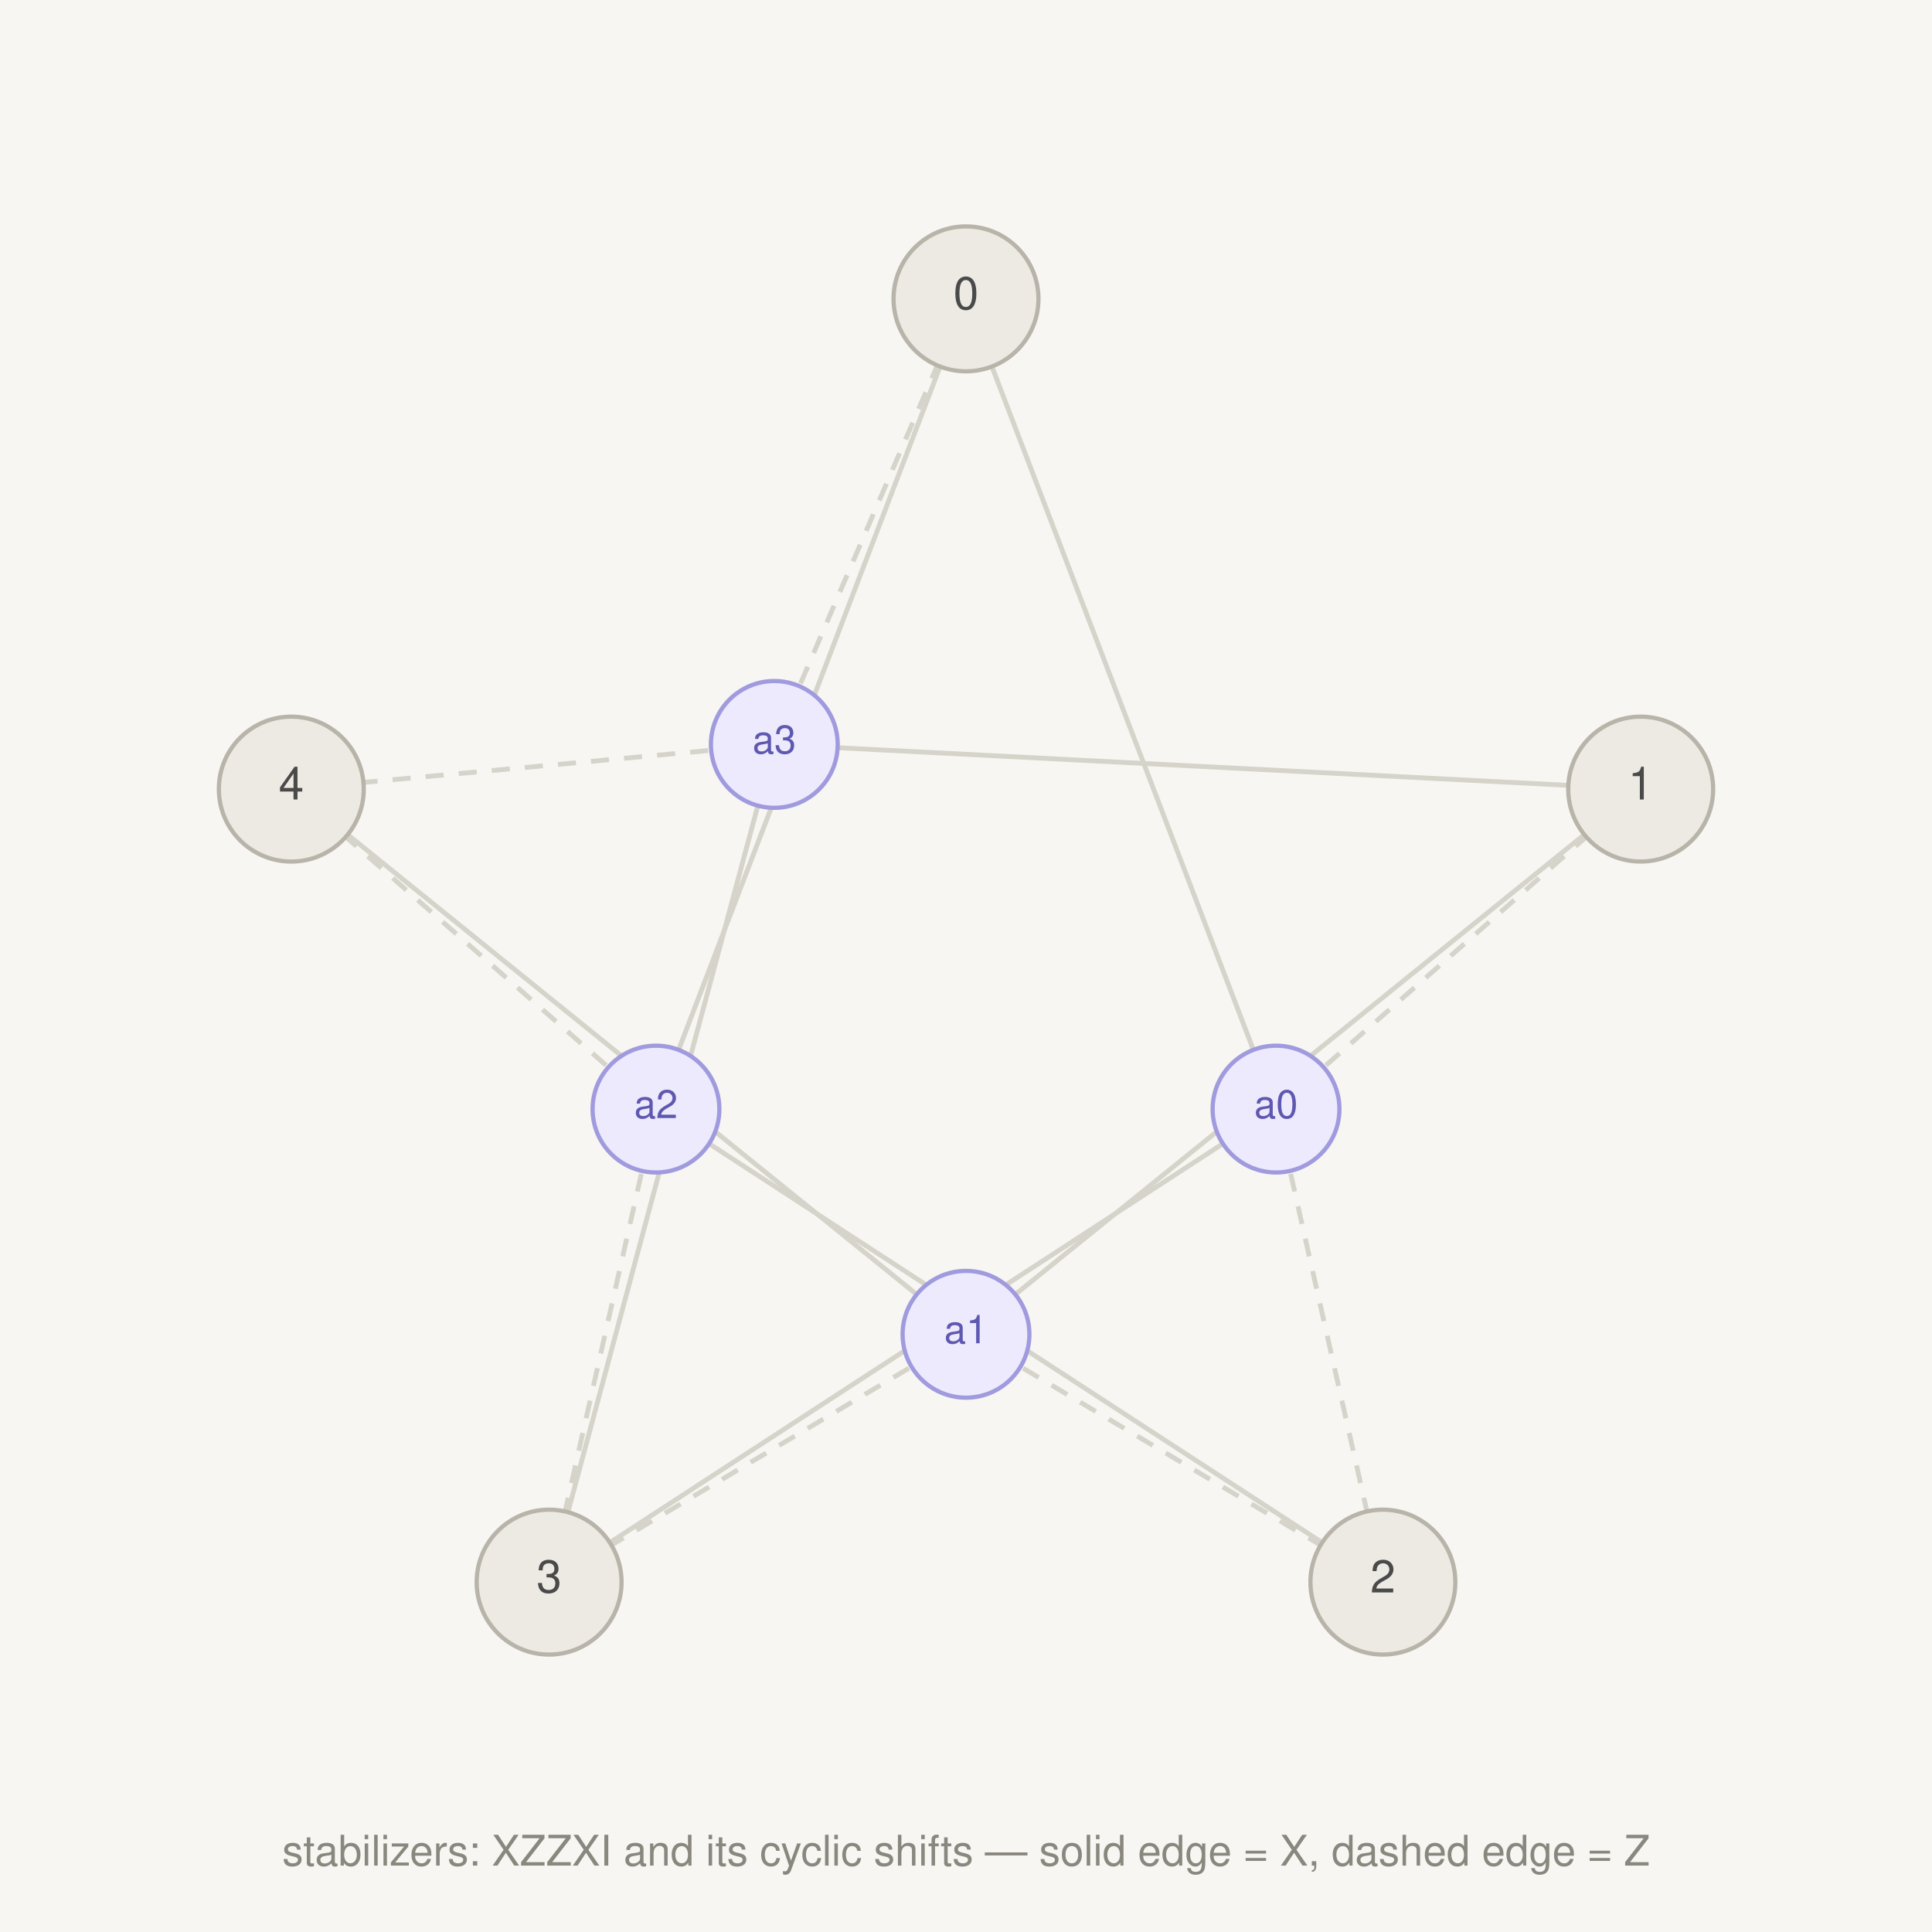
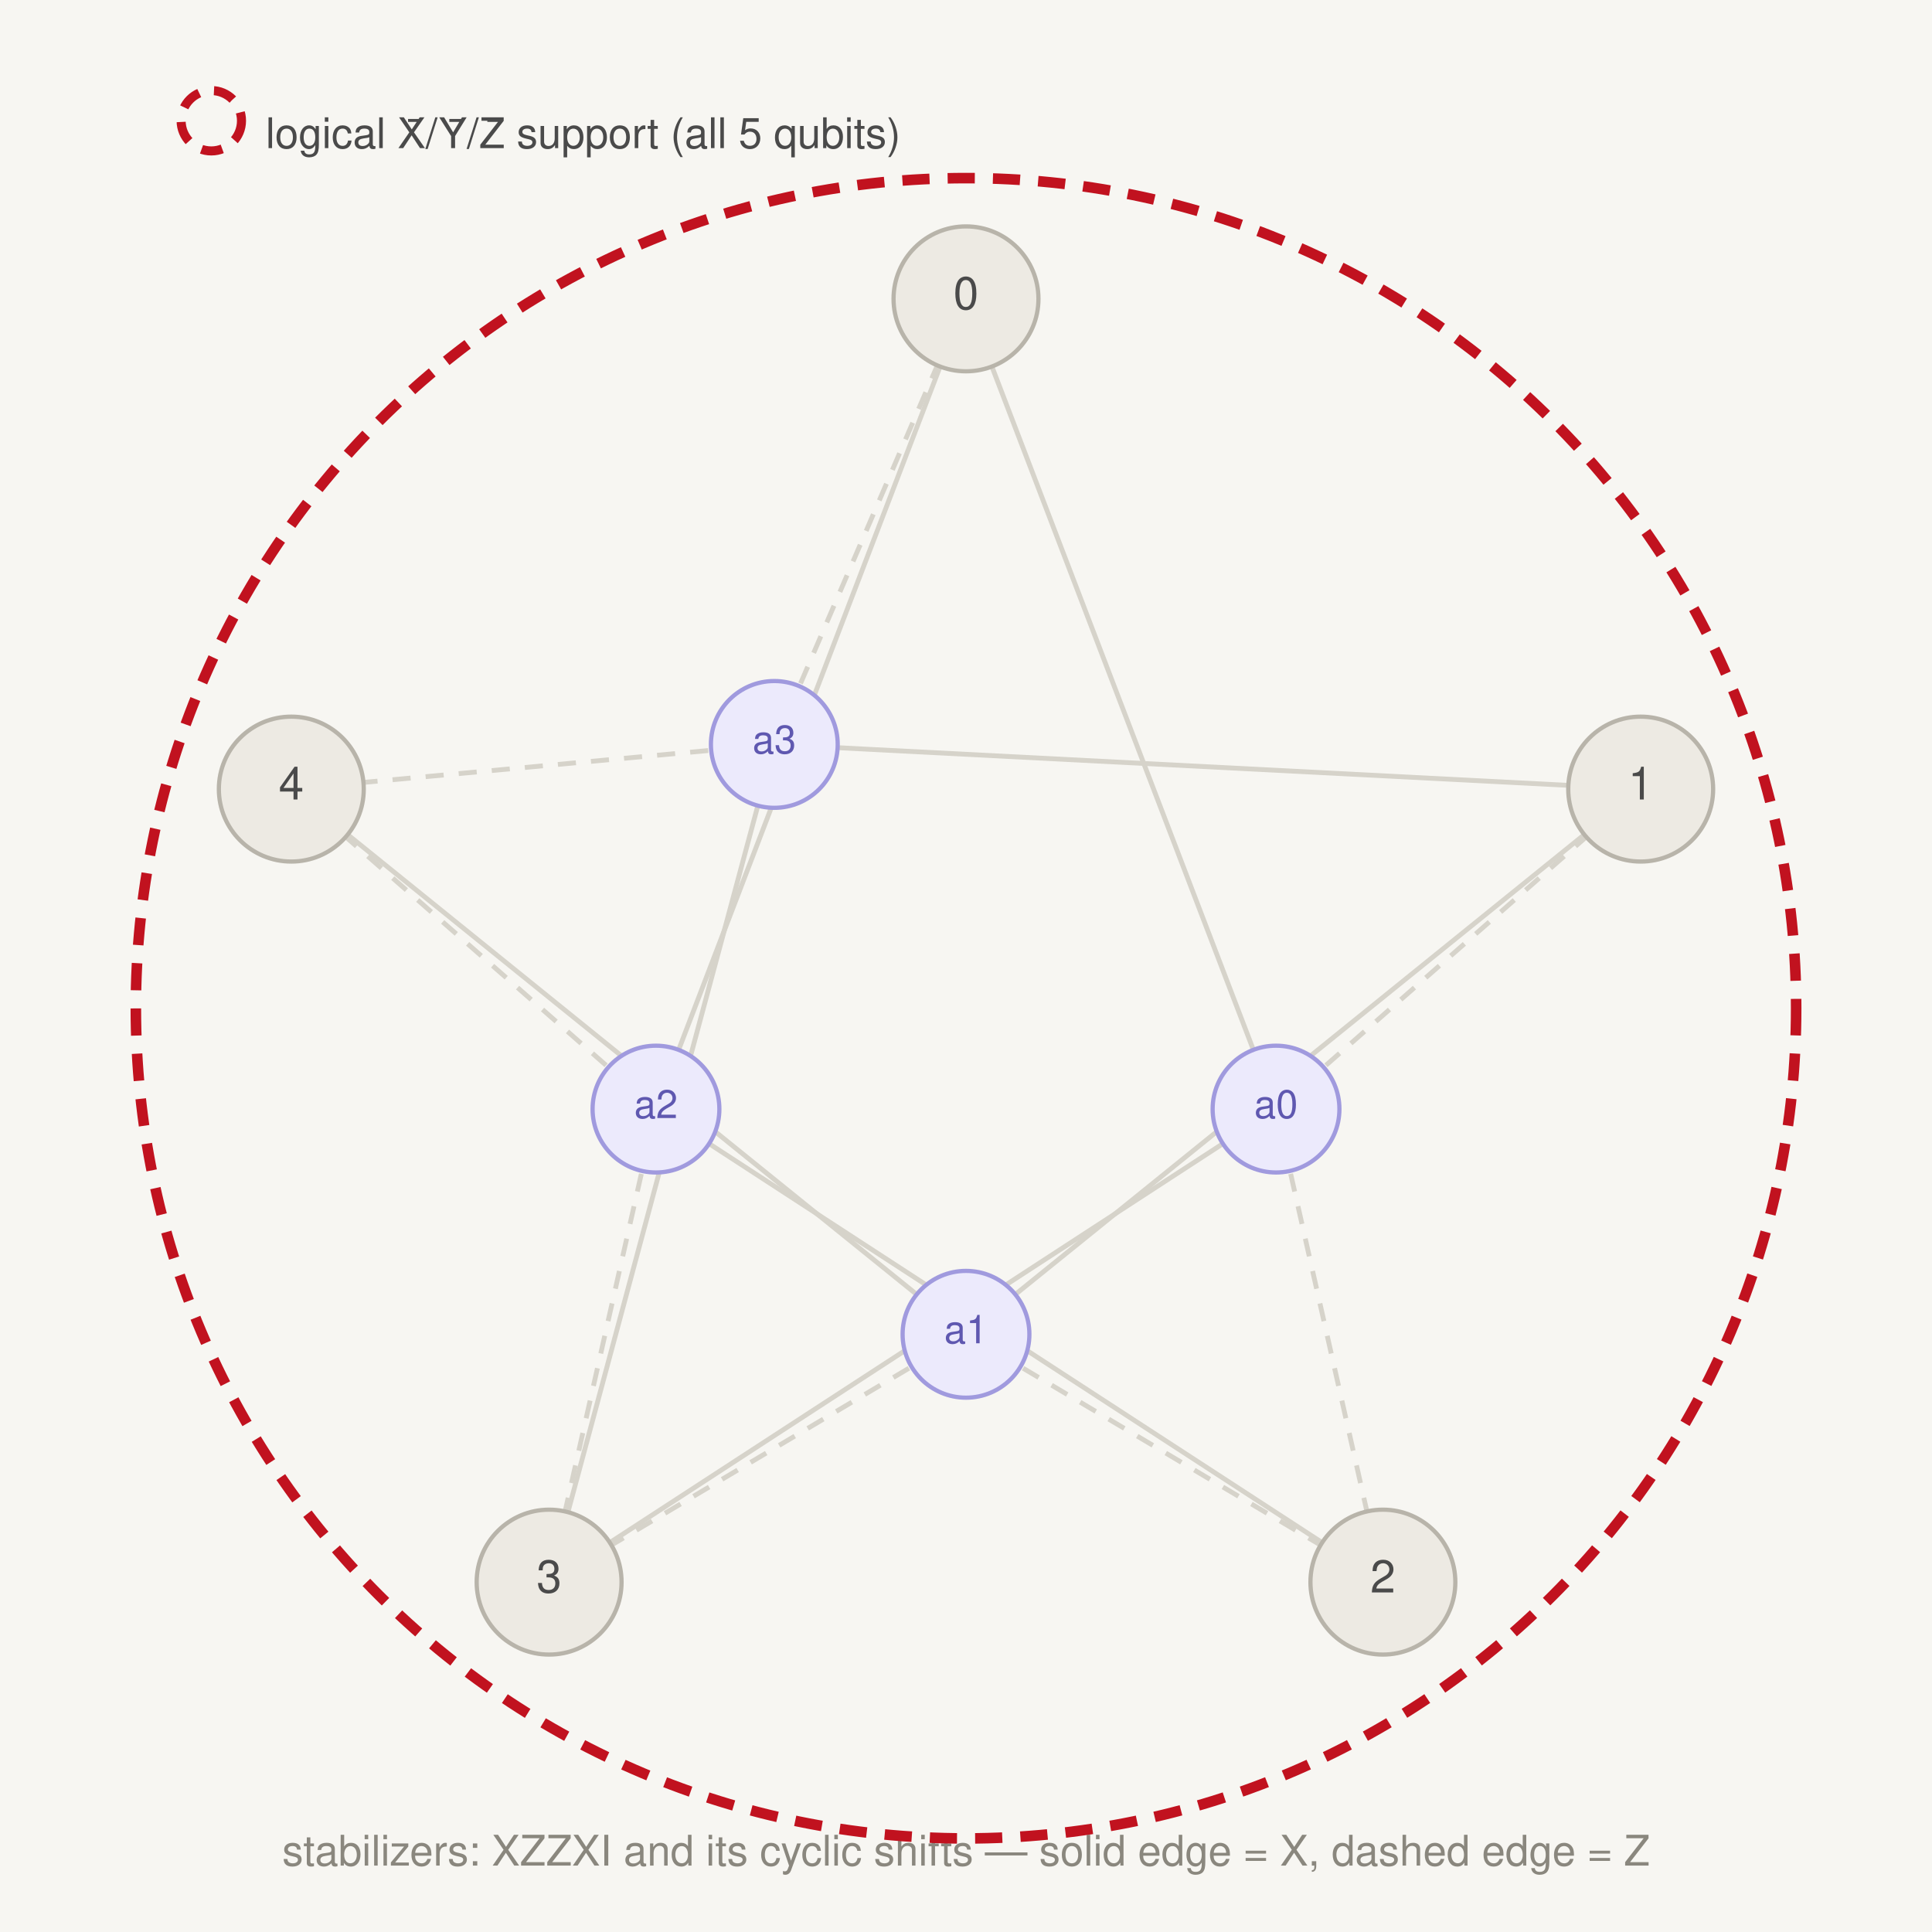
<svg xmlns="http://www.w3.org/2000/svg" width="640" height="640" viewBox="0 0 640 640" font-family="Helvetica, Arial, sans-serif">
  <rect width="640" height="640" fill="#f7f6f2" />
  <line x1="422.7" y1="367.4" x2="320.0" y2="99.0" stroke="#d6d3ca" stroke-width="1.6" />
  <line x1="422.7" y1="367.4" x2="543.5" y2="261.4" stroke="#d6d3ca" stroke-width="1.6" stroke-dasharray="6 5" />
  <line x1="422.7" y1="367.4" x2="458.1" y2="524.1" stroke="#d6d3ca" stroke-width="1.6" stroke-dasharray="6 5" />
  <line x1="422.7" y1="367.4" x2="181.9" y2="524.1" stroke="#d6d3ca" stroke-width="1.6" />
  <line x1="320.0" y1="442.0" x2="543.5" y2="261.4" stroke="#d6d3ca" stroke-width="1.6" />
  <line x1="320.0" y1="442.0" x2="458.1" y2="524.1" stroke="#d6d3ca" stroke-width="1.6" stroke-dasharray="6 5" />
  <line x1="320.0" y1="442.0" x2="181.9" y2="524.1" stroke="#d6d3ca" stroke-width="1.6" stroke-dasharray="6 5" />
  <line x1="320.0" y1="442.0" x2="96.5" y2="261.4" stroke="#d6d3ca" stroke-width="1.6" />
  <line x1="217.3" y1="367.4" x2="458.1" y2="524.1" stroke="#d6d3ca" stroke-width="1.6" />
  <line x1="217.3" y1="367.4" x2="181.9" y2="524.1" stroke="#d6d3ca" stroke-width="1.6" stroke-dasharray="6 5" />
  <line x1="217.3" y1="367.4" x2="96.5" y2="261.4" stroke="#d6d3ca" stroke-width="1.6" stroke-dasharray="6 5" />
  <line x1="217.3" y1="367.4" x2="320.0" y2="99.0" stroke="#d6d3ca" stroke-width="1.6" />
  <line x1="256.5" y1="246.6" x2="181.9" y2="524.1" stroke="#d6d3ca" stroke-width="1.6" />
  <line x1="256.5" y1="246.6" x2="96.5" y2="261.4" stroke="#d6d3ca" stroke-width="1.6" stroke-dasharray="6 5" />
  <line x1="256.5" y1="246.6" x2="320.0" y2="99.0" stroke="#d6d3ca" stroke-width="1.6" stroke-dasharray="6 5" />
  <line x1="256.5" y1="246.6" x2="543.5" y2="261.4" stroke="#d6d3ca" stroke-width="1.6" />
  <circle cx="320.0" cy="99.0" r="24" fill="#edeae3" stroke="#b8b4aa" stroke-width="1.4" />
  <text x="320.0" y="99.0" text-anchor="middle" dominant-baseline="central" font-size="15" fill="#4a4a4a">0</text>
  <circle cx="543.5" cy="261.4" r="24" fill="#edeae3" stroke="#b8b4aa" stroke-width="1.4" />
  <text x="543.5" y="261.4" text-anchor="middle" dominant-baseline="central" font-size="15" fill="#4a4a4a">1</text>
  <circle cx="458.1" cy="524.1" r="24" fill="#edeae3" stroke="#b8b4aa" stroke-width="1.4" />
  <text x="458.1" y="524.1" text-anchor="middle" dominant-baseline="central" font-size="15" fill="#4a4a4a">2</text>
  <circle cx="181.9" cy="524.1" r="24" fill="#edeae3" stroke="#b8b4aa" stroke-width="1.4" />
  <text x="181.9" y="524.1" text-anchor="middle" dominant-baseline="central" font-size="15" fill="#4a4a4a">3</text>
  <circle cx="96.5" cy="261.4" r="24" fill="#edeae3" stroke="#b8b4aa" stroke-width="1.4" />
  <text x="96.5" y="261.4" text-anchor="middle" dominant-baseline="central" font-size="15" fill="#4a4a4a">4</text>
  <circle cx="422.7" cy="367.4" r="21" fill="#eceafc" stroke="#a09ade" stroke-width="1.4" />
  <text x="422.7" y="367.4" text-anchor="middle" dominant-baseline="central" font-size="13" fill="#5f58b0">a0</text>
  <circle cx="320.0" cy="442.0" r="21" fill="#eceafc" stroke="#a09ade" stroke-width="1.4" />
  <text x="320.0" y="442.0" text-anchor="middle" dominant-baseline="central" font-size="13" fill="#5f58b0">a1</text>
  <circle cx="217.3" cy="367.4" r="21" fill="#eceafc" stroke="#a09ade" stroke-width="1.4" />
  <text x="217.3" y="367.4" text-anchor="middle" dominant-baseline="central" font-size="13" fill="#5f58b0">a2</text>
  <circle cx="256.5" cy="246.6" r="21" fill="#eceafc" stroke="#a09ade" stroke-width="1.4" />
  <text x="256.5" y="246.6" text-anchor="middle" dominant-baseline="central" font-size="13" fill="#5f58b0">a3</text>
  <text x="320.0" y="618.0" text-anchor="middle" font-size="14" fill="#8a877e">stabilizers: XZZXI and its cyclic shifts  —  solid edge = X, dashed edge = Z</text>
+   <circle cx="320.0" cy="334.0" r="275.0" fill="none" stroke="#c1121f" stroke-width="3.5" stroke-dasharray="9 6" />
+   <g font-size="14" fill="#4a4a4a">
+     <circle cx="70" cy="40" r="10" fill="none" stroke="#c1121f" stroke-width="3" stroke-dasharray="7 5" />
+     <text x="88" y="40" dominant-baseline="central">logical X̄/Ȳ/Z̄ support (all 5 qubits)</text>
+   </g>
</svg>
